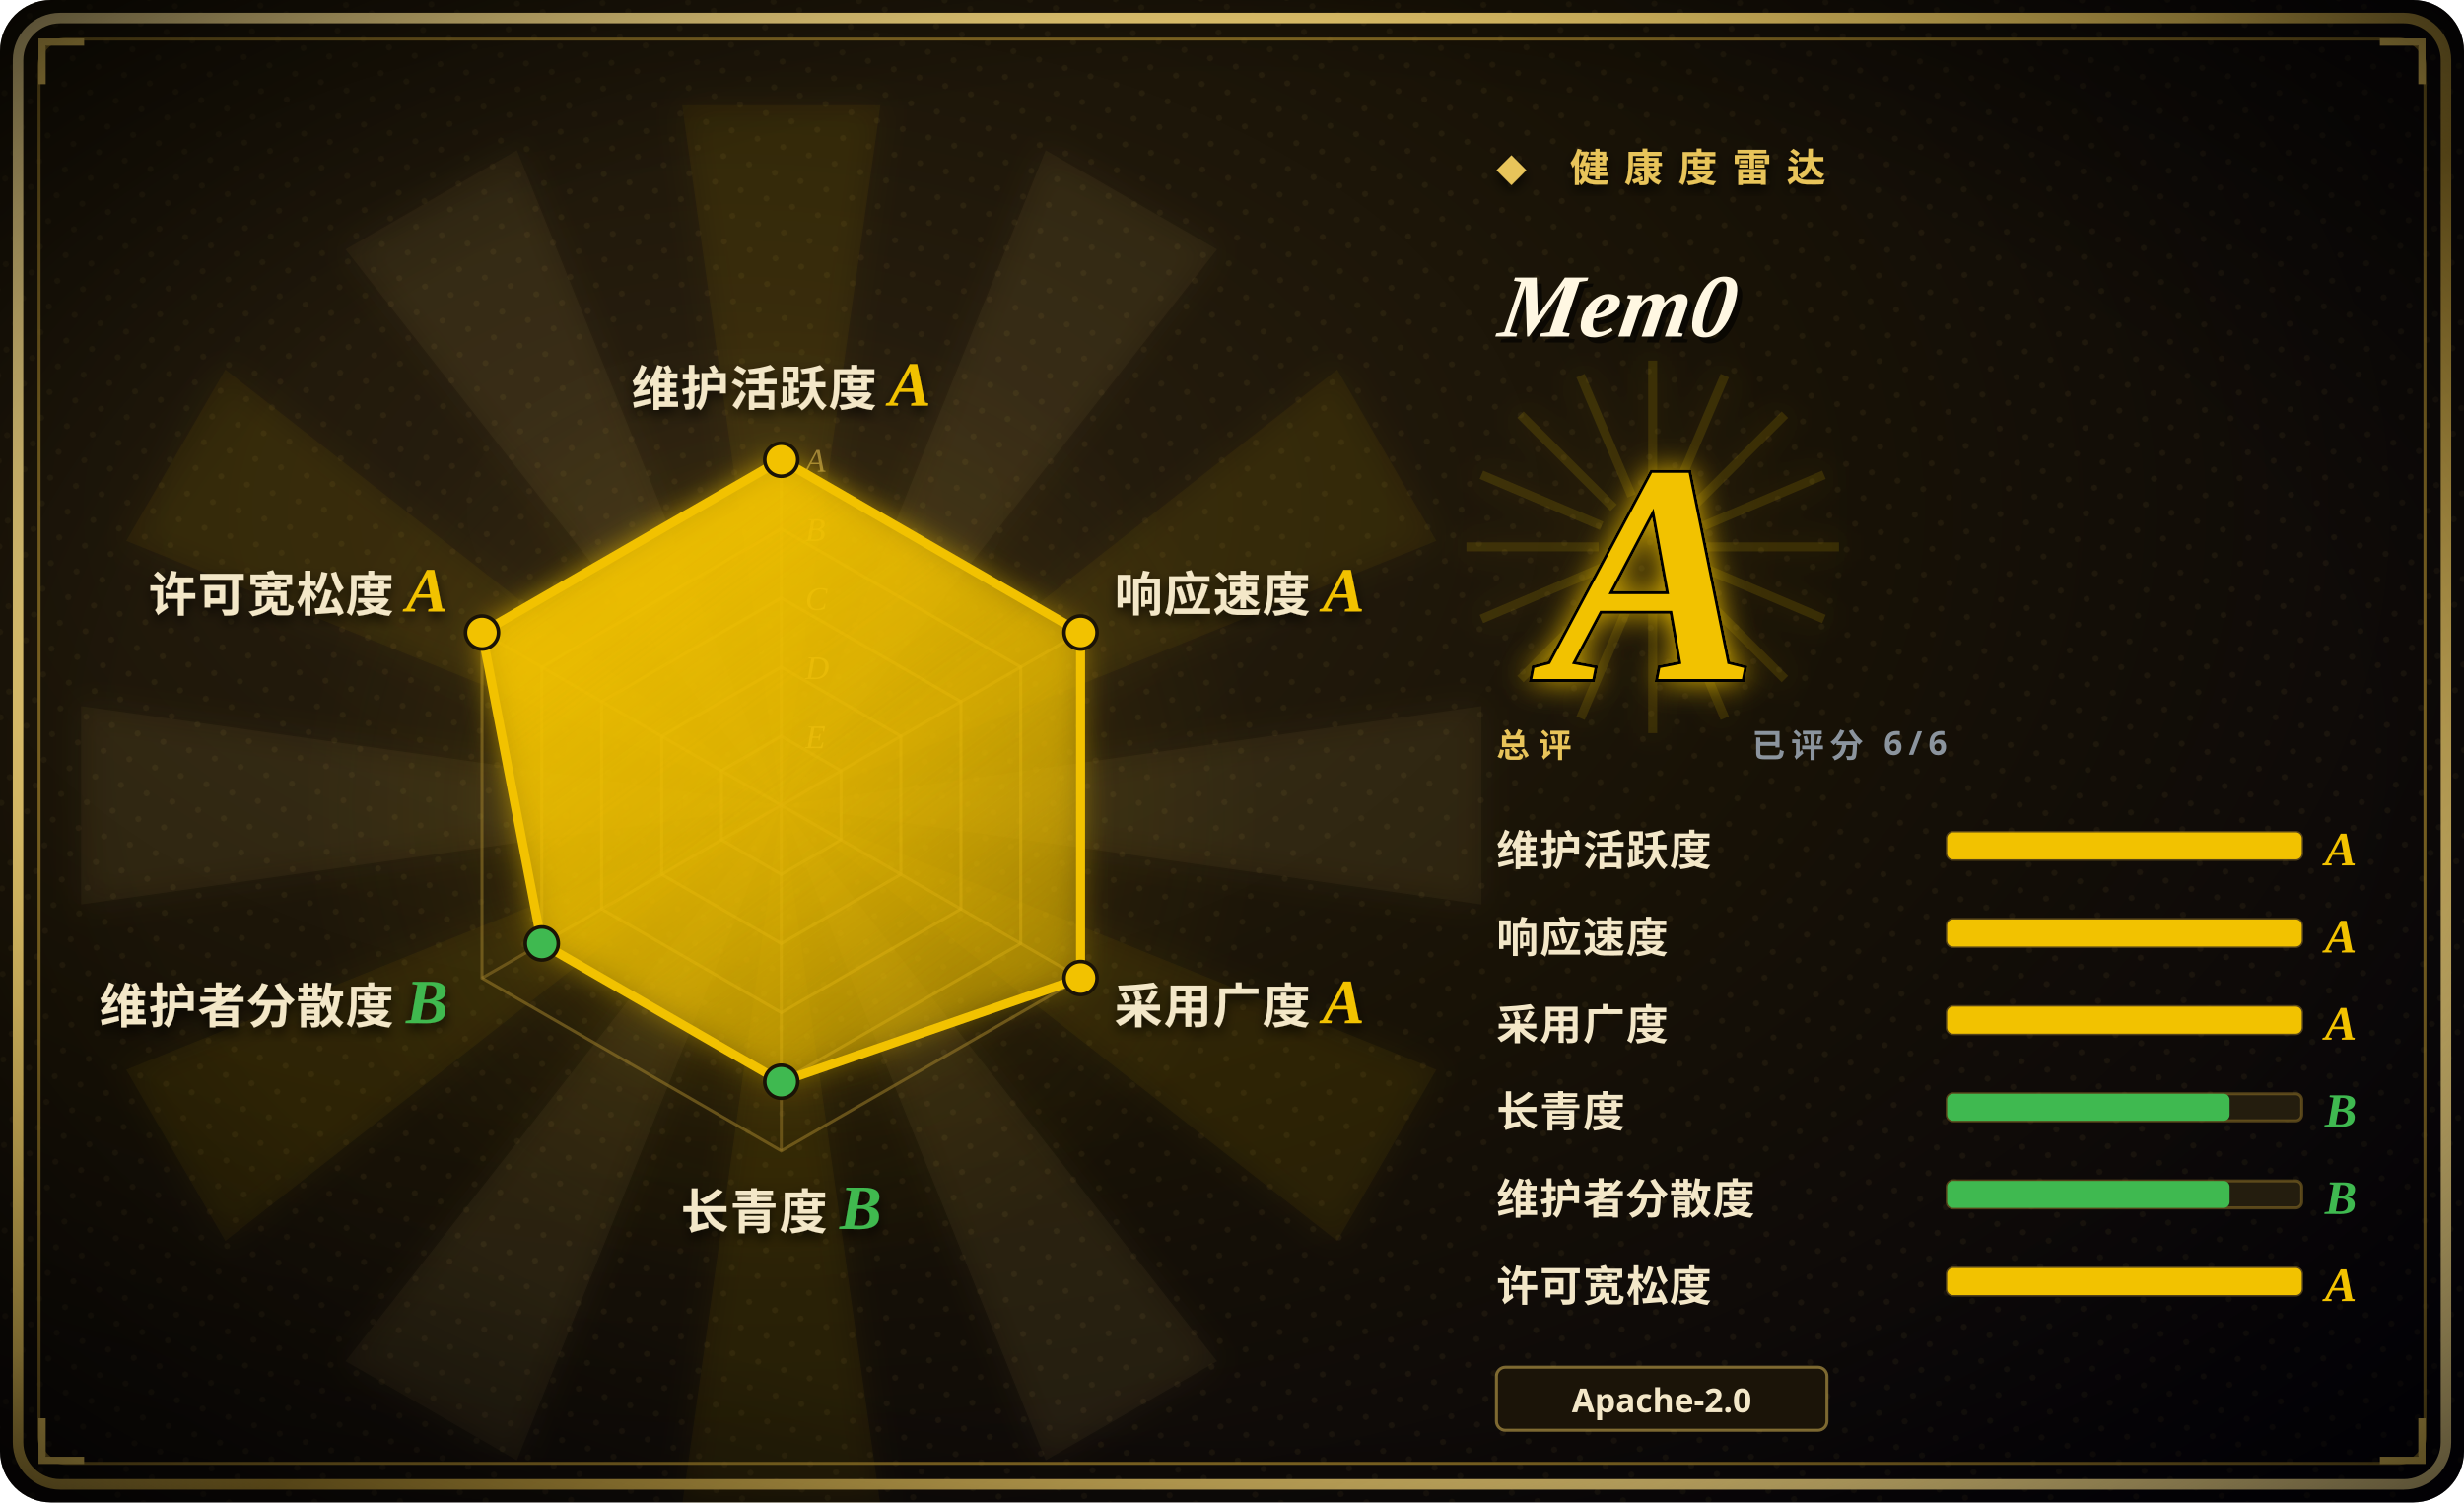
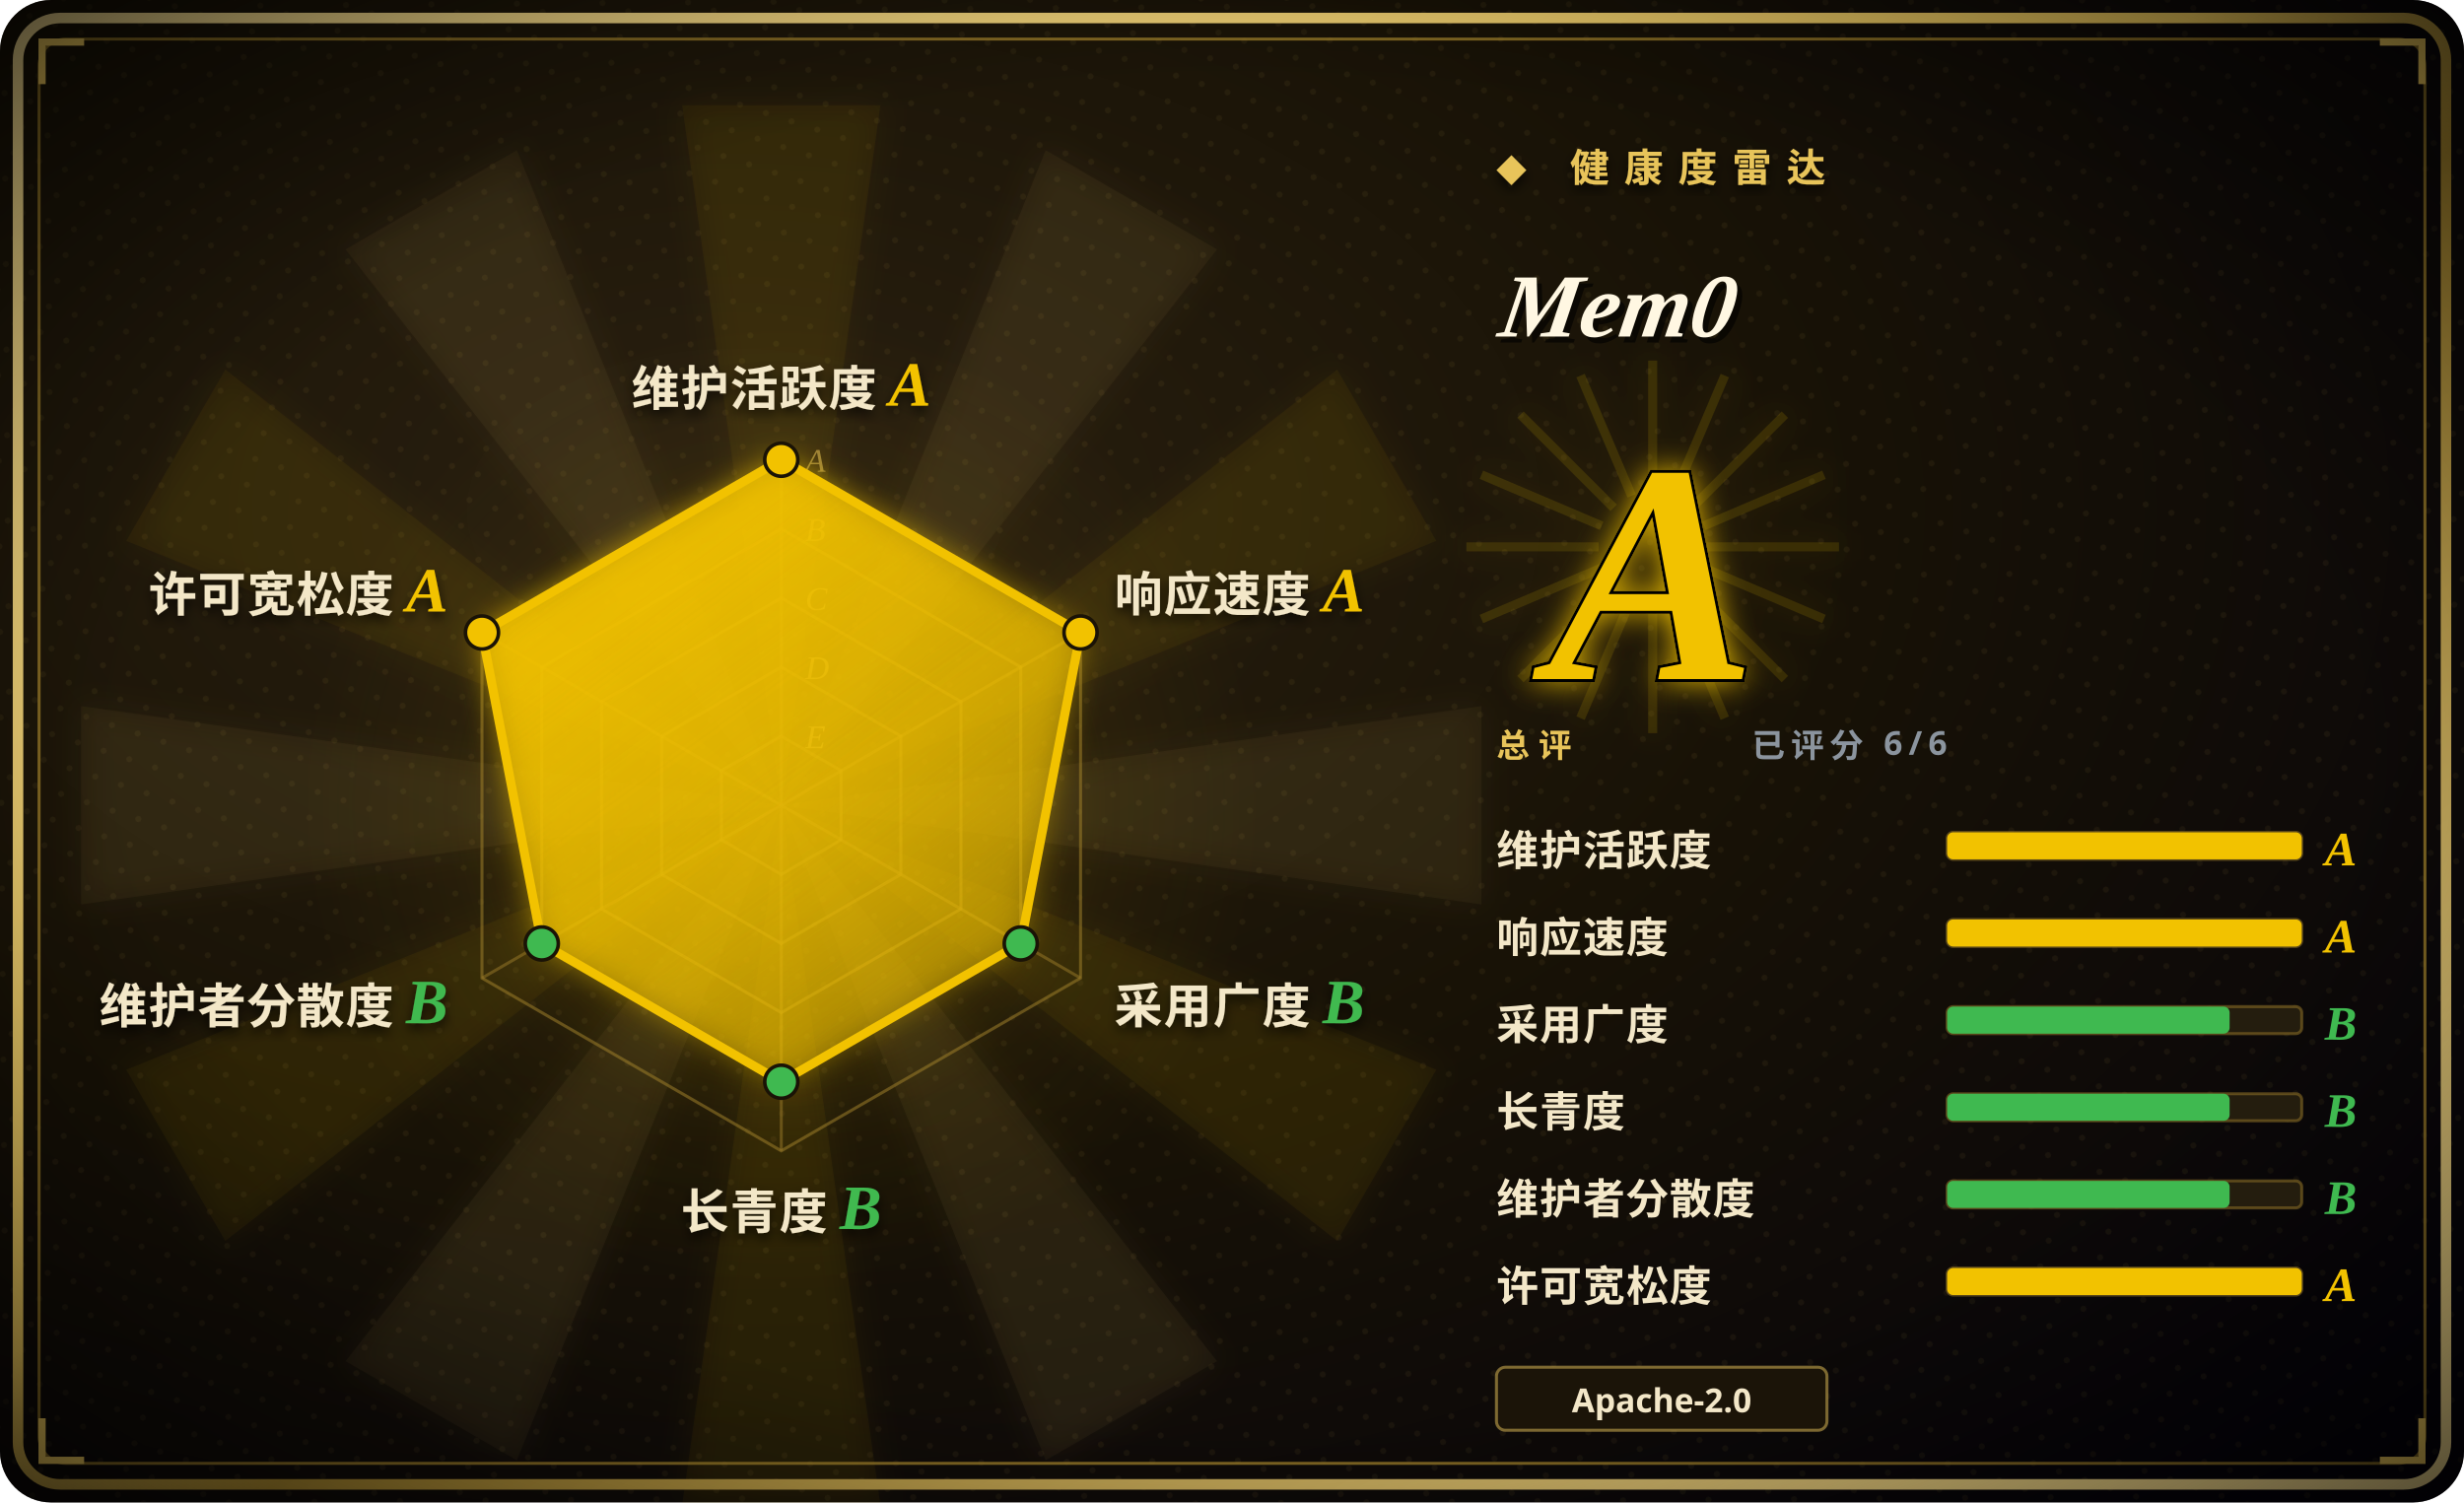
<svg xmlns="http://www.w3.org/2000/svg" width="820" height="500" viewBox="0 0 820 500">
  <defs>
    <radialGradient id="bg" cx="30%" cy="34%" r="90%">
      <stop offset="0%" stop-color="#2a2010" />
      <stop offset="48%" stop-color="#181206" />
      <stop offset="100%" stop-color="#05030a" />
    </radialGradient>
    <radialGradient id="vig" cx="50%" cy="50%" r="72%">
      <stop offset="62%" stop-color="#000000" stop-opacity="0" />
      <stop offset="100%" stop-color="#000000" stop-opacity="0.72" />
    </radialGradient>
    <linearGradient id="frame" x1="0" y1="0" x2="1" y2="1">
      <stop offset="0%" stop-color="#f6dd92" />
      <stop offset="45%" stop-color="#E8C45A" />
      <stop offset="55%" stop-color="#9c7d2a" />
      <stop offset="100%" stop-color="#f6dd92" />
    </linearGradient>
    <linearGradient id="poly" x1="0" y1="0" x2="0.7" y2="1">
      <stop offset="0%" stop-color="#F2C200" stop-opacity="0.92" />
      <stop offset="100%" stop-color="#F2C200" stop-opacity="0.34" />
    </linearGradient>
    <radialGradient id="halo" cx="50%" cy="50%" r="50%">
      <stop offset="0%" stop-color="#F2C200" stop-opacity="0.34" />
      <stop offset="68%" stop-color="#F2C200" stop-opacity="0.04" />
      <stop offset="100%" stop-color="#F2C200" stop-opacity="0" />
    </radialGradient>
    <filter id="glow" x="-60%" y="-60%" width="220%" height="220%">
      <feGaussianBlur stdDeviation="5" result="b" />
      <feMerge>
        <feMergeNode in="b" />
        <feMergeNode in="SourceGraphic" />
      </feMerge>
    </filter>
    <filter id="soft" x="-30%" y="-30%" width="160%" height="160%">
      <feDropShadow dx="0" dy="2" stdDeviation="2" flood-color="#000" flood-opacity="0.7" />
    </filter>
    <pattern id="halftone" width="9" height="9" patternUnits="userSpaceOnUse" patternTransform="rotate(18)">
      <circle cx="2" cy="2" r="1" fill="#E8C45A" fill-opacity="0.06" />
    </pattern>
  </defs>
  <rect width="820" height="500" rx="17" fill="url(#bg)" />
  <rect width="820" height="500" rx="17" fill="url(#halftone)" />
  <g opacity="0.5" filter="url(#glow)">
    <path d="M260,268 L493,235 L493,301 Z" fill="#E8C45A" fill-opacity="0.10" />
    <path d="M260,268 L478,356 L445,413 Z" fill="#F2C200" fill-opacity="0.10" />
    <path d="M260,268 L405,453 L348,486 Z" fill="#E8C45A" fill-opacity="0.10" />
    <path d="M260,268 L293,501 L227,501 Z" fill="#F2C200" fill-opacity="0.10" />
    <path d="M260,268 L172,486 L115,453 Z" fill="#E8C45A" fill-opacity="0.10" />
    <path d="M260,268 L75,413 L42,356 Z" fill="#F2C200" fill-opacity="0.10" />
    <path d="M260,268 L27,301 L27,235 Z" fill="#E8C45A" fill-opacity="0.10" />
    <path d="M260,268 L42,180 L75,123 Z" fill="#F2C200" fill-opacity="0.10" />
    <path d="M260,268 L115,83 L172,50 Z" fill="#E8C45A" fill-opacity="0.10" />
    <path d="M260,268 L227,35 L293,35 Z" fill="#F2C200" fill-opacity="0.10" />
    <path d="M260,268 L348,50 L405,83 Z" fill="#E8C45A" fill-opacity="0.10" />
    <path d="M260,268 L445,123 L478,180 Z" fill="#F2C200" fill-opacity="0.10" />
  </g>
  <circle cx="260" cy="268" r="161" fill="url(#halo)" />
  <rect x="6" y="6" width="808" height="488" rx="14" fill="none" stroke="url(#frame)" stroke-width="3.5" />
  <rect x="13" y="13" width="794" height="474" rx="9" fill="none" stroke="#9c7d2a" stroke-width="1" stroke-opacity="0.8" />
  <path d="M14,28 L14,14 L28,14" fill="none" stroke="#E8C45A" stroke-width="2.4" />
  <path d="M806,28 L806,14 L792,14" fill="none" stroke="#E8C45A" stroke-width="2.4" />
  <path d="M14,472 L14,486 L28,486" fill="none" stroke="#E8C45A" stroke-width="2.4" />
  <path d="M806,472 L806,486 L792,486" fill="none" stroke="#E8C45A" stroke-width="2.4" />
  <rect width="820" height="500" rx="17" fill="url(#vig)" />
  <polygon points="260.0,153.0 359.6,210.5 359.6,325.5 260.0,383.0 160.4,325.5 160.4,210.5" fill="none" stroke="#9c7d2a" stroke-opacity="0.55" stroke-width="1" />
  <polygon points="260.0,176.0 339.7,222.0 339.7,314.0 260.0,360.0 180.3,314.0 180.3,222.0" fill="none" stroke="#9c7d2a" stroke-opacity="0.55" stroke-width="1" />
  <polygon points="260.0,199.0 319.8,233.5 319.8,302.5 260.0,337.0 200.2,302.5 200.2,233.5" fill="none" stroke="#9c7d2a" stroke-opacity="0.55" stroke-width="1" />
  <polygon points="260.0,222.0 299.8,245.0 299.8,291.0 260.0,314.0 220.2,291.0 220.2,245.0" fill="none" stroke="#9c7d2a" stroke-opacity="0.55" stroke-width="1" />
  <polygon points="260.0,245.0 279.9,256.5 279.9,279.5 260.0,291.0 240.1,279.5 240.1,256.5" fill="none" stroke="#9c7d2a" stroke-opacity="0.55" stroke-width="1" />
  <line x1="260" y1="268" x2="260.0" y2="153.0" stroke="#9c7d2a" stroke-opacity="0.5" stroke-width="1" />
  <line x1="260" y1="268" x2="359.6" y2="210.5" stroke="#9c7d2a" stroke-opacity="0.5" stroke-width="1" />
  <line x1="260" y1="268" x2="359.6" y2="325.5" stroke="#9c7d2a" stroke-opacity="0.5" stroke-width="1" />
  <line x1="260" y1="268" x2="260.0" y2="383.0" stroke="#9c7d2a" stroke-opacity="0.5" stroke-width="1" />
  <line x1="260" y1="268" x2="160.4" y2="325.5" stroke="#9c7d2a" stroke-opacity="0.5" stroke-width="1" />
  <line x1="260" y1="268" x2="160.4" y2="210.5" stroke="#9c7d2a" stroke-opacity="0.5" stroke-width="1" />
  <text x="268" y="157.0" font-size="11" font-style="italic" fill="#E8C45A" fill-opacity="0.55" font-family="'Georgia','Times New Roman',serif">A</text>
  <text x="268" y="180.0" font-size="11" font-style="italic" fill="#E8C45A" fill-opacity="0.55" font-family="'Georgia','Times New Roman',serif">B</text>
  <text x="268" y="203.0" font-size="11" font-style="italic" fill="#E8C45A" fill-opacity="0.55" font-family="'Georgia','Times New Roman',serif">C</text>
  <text x="268" y="226.0" font-size="11" font-style="italic" fill="#E8C45A" fill-opacity="0.55" font-family="'Georgia','Times New Roman',serif">D</text>
  <text x="268" y="249.0" font-size="11" font-style="italic" fill="#E8C45A" fill-opacity="0.55" font-family="'Georgia','Times New Roman',serif">E</text>
-   <polygon points="260.0,153.0 359.6,210.5 359.6,325.5 260.0,360.0 180.3,314.0 160.4,210.5" fill="url(#poly)" filter="url(#glow)" />
+   <polygon points="260.0,153.0 359.6,210.5 339.7,314.0 260.0,360.0 180.3,314.0 160.4,210.5" fill="url(#poly)" filter="url(#glow)" />
  <line x1="260.0" y1="153.0" x2="359.6" y2="210.5" stroke="#F2C200" stroke-width="3" />
-   <line x1="359.6" y1="210.5" x2="359.6" y2="325.5" stroke="#F2C200" stroke-width="3" />
-   <line x1="359.6" y1="325.5" x2="260.0" y2="360.0" stroke="#F2C200" stroke-width="3" />
+   <line x1="359.6" y1="210.5" x2="339.7" y2="314.0" stroke="#F2C200" stroke-width="3" />
+   <line x1="339.7" y1="314.0" x2="260.0" y2="360.0" stroke="#F2C200" stroke-width="3" />
  <line x1="260.0" y1="360.0" x2="180.3" y2="314.0" stroke="#F2C200" stroke-width="3" />
  <line x1="180.3" y1="314.0" x2="160.4" y2="210.5" stroke="#F2C200" stroke-width="3" />
  <line x1="160.4" y1="210.5" x2="260.0" y2="153.0" stroke="#F2C200" stroke-width="3" />
  <circle cx="260.0" cy="153.0" r="5.5" fill="#F2C200" stroke="#1a1306" stroke-width="1.2" />
  <circle cx="359.6" cy="210.5" r="5.5" fill="#F2C200" stroke="#1a1306" stroke-width="1.2" />
-   <circle cx="359.6" cy="325.5" r="5.5" fill="#F2C200" stroke="#1a1306" stroke-width="1.2" />
+   <circle cx="339.7" cy="314.0" r="5.5" fill="#3FB950" stroke="#1a1306" stroke-width="1.2" />
  <circle cx="260.0" cy="360.0" r="5.5" fill="#3FB950" stroke="#1a1306" stroke-width="1.2" />
  <circle cx="180.3" cy="314.0" r="5.5" fill="#3FB950" stroke="#1a1306" stroke-width="1.2" />
  <circle cx="160.4" cy="210.5" r="5.5" fill="#F2C200" stroke="#1a1306" stroke-width="1.2" />
  <text x="260.0" y="135.0" font-size="16" font-weight="900" fill="#f3e7c8" text-anchor="middle" font-family="'PingFang SC','Hiragino Sans GB','Heiti SC','Microsoft YaHei',sans-serif" letter-spacing="0.4" filter="url(#soft)">维护活跃度 <tspan fill="#F2C200" font-family="'Georgia','Times New Roman',serif" font-style="italic" font-size="21">A</tspan>
  </text>
  <text x="370.9" y="203.5" font-size="16" font-weight="900" fill="#f3e7c8" text-anchor="start" font-family="'PingFang SC','Hiragino Sans GB','Heiti SC','Microsoft YaHei',sans-serif" letter-spacing="0.4" filter="url(#soft)">响应速度 <tspan fill="#F2C200" font-family="'Georgia','Times New Roman',serif" font-style="italic" font-size="21">A</tspan>
  </text>
-   <text x="370.9" y="340.5" font-size="16" font-weight="900" fill="#f3e7c8" text-anchor="start" font-family="'PingFang SC','Hiragino Sans GB','Heiti SC','Microsoft YaHei',sans-serif" letter-spacing="0.4" filter="url(#soft)">采用广度 <tspan fill="#F2C200" font-family="'Georgia','Times New Roman',serif" font-style="italic" font-size="21">A</tspan>
+   <text x="370.9" y="340.5" font-size="16" font-weight="900" fill="#f3e7c8" text-anchor="start" font-family="'PingFang SC','Hiragino Sans GB','Heiti SC','Microsoft YaHei',sans-serif" letter-spacing="0.4" filter="url(#soft)">采用广度 <tspan fill="#3FB950" font-family="'Georgia','Times New Roman',serif" font-style="italic" font-size="21">B</tspan>
  </text>
  <text x="260.0" y="409.0" font-size="16" font-weight="900" fill="#f3e7c8" text-anchor="middle" font-family="'PingFang SC','Hiragino Sans GB','Heiti SC','Microsoft YaHei',sans-serif" letter-spacing="0.4" filter="url(#soft)">长青度 <tspan fill="#3FB950" font-family="'Georgia','Times New Roman',serif" font-style="italic" font-size="21">B</tspan>
  </text>
  <text x="149.1" y="340.5" font-size="16" font-weight="900" fill="#f3e7c8" text-anchor="end" font-family="'PingFang SC','Hiragino Sans GB','Heiti SC','Microsoft YaHei',sans-serif" letter-spacing="0.4" filter="url(#soft)">维护者分散度 <tspan fill="#3FB950" font-family="'Georgia','Times New Roman',serif" font-style="italic" font-size="21">B</tspan>
  </text>
  <text x="149.1" y="203.5" font-size="16" font-weight="900" fill="#f3e7c8" text-anchor="end" font-family="'PingFang SC','Hiragino Sans GB','Heiti SC','Microsoft YaHei',sans-serif" letter-spacing="0.4" filter="url(#soft)">许可宽松度 <tspan fill="#F2C200" font-family="'Georgia','Times New Roman',serif" font-style="italic" font-size="21">A</tspan>
  </text>
  <text x="498" y="60" font-size="13" letter-spacing="5" fill="#E8C45A" font-weight="900" font-family="'PingFang SC','Hiragino Sans GB','Heiti SC','Microsoft YaHei',sans-serif" filter="url(#soft)">◆ 健康度雷达</text>
  <g transform="translate(498,112) skewX(-9)">
    <text x="2" y="2" font-size="30" font-weight="900" font-style="italic" fill="#000" fill-opacity="0.6" font-family="'Georgia','Times New Roman',serif">Mem0</text>
    <text x="0" y="0" font-size="30" font-weight="900" font-style="italic" fill="#fff7e2" font-family="'Georgia','Times New Roman',serif">Mem0</text>
  </g>
  <line x1="498" y1="124" x2="648" y2="124" stroke="url(#frame)" stroke-width="2" />
  <g opacity="0.85" filter="url(#glow)">
    <line x1="568" y1="182" x2="612" y2="182" stroke="#F2C200" stroke-opacity="0.16" stroke-width="3" />
    <line x1="567" y1="189" x2="607" y2="206" stroke="#F2C200" stroke-opacity="0.16" stroke-width="3" />
    <line x1="563" y1="195" x2="594" y2="226" stroke="#F2C200" stroke-opacity="0.16" stroke-width="3" />
    <line x1="557" y1="199" x2="574" y2="239" stroke="#F2C200" stroke-opacity="0.16" stroke-width="3" />
    <line x1="550" y1="200" x2="550" y2="244" stroke="#F2C200" stroke-opacity="0.16" stroke-width="3" />
    <line x1="543" y1="199" x2="526" y2="239" stroke="#F2C200" stroke-opacity="0.16" stroke-width="3" />
    <line x1="537" y1="195" x2="506" y2="226" stroke="#F2C200" stroke-opacity="0.16" stroke-width="3" />
    <line x1="533" y1="189" x2="493" y2="206" stroke="#F2C200" stroke-opacity="0.16" stroke-width="3" />
    <line x1="532" y1="182" x2="488" y2="182" stroke="#F2C200" stroke-opacity="0.16" stroke-width="3" />
    <line x1="533" y1="175" x2="493" y2="158" stroke="#F2C200" stroke-opacity="0.16" stroke-width="3" />
    <line x1="537" y1="169" x2="506" y2="138" stroke="#F2C200" stroke-opacity="0.16" stroke-width="3" />
    <line x1="543" y1="165" x2="526" y2="125" stroke="#F2C200" stroke-opacity="0.16" stroke-width="3" />
    <line x1="550" y1="164" x2="550" y2="120" stroke="#F2C200" stroke-opacity="0.16" stroke-width="3" />
    <line x1="557" y1="165" x2="574" y2="125" stroke="#F2C200" stroke-opacity="0.16" stroke-width="3" />
    <line x1="563" y1="169" x2="594" y2="138" stroke="#F2C200" stroke-opacity="0.16" stroke-width="3" />
    <line x1="567" y1="175" x2="607" y2="158" stroke="#F2C200" stroke-opacity="0.16" stroke-width="3" />
  </g>
  <text x="550" y="226" font-size="104" font-weight="900" font-style="italic" text-anchor="middle" fill="#F2C200" stroke="#000" stroke-width="2" paint-order="stroke" font-family="'Georgia','Times New Roman',serif" filter="url(#glow)">A</text>
  <text x="498" y="252" font-size="11" letter-spacing="3" fill="#E8C45A" font-family="'PingFang SC','Hiragino Sans GB','Heiti SC','Microsoft YaHei',sans-serif" font-weight="900">总评</text>
  <text x="648" y="252" font-size="11" letter-spacing="2" fill="#8B949E" font-family="'PingFang SC','Hiragino Sans GB','Heiti SC','Microsoft YaHei',sans-serif" font-weight="900" text-anchor="end">已评分 6/6</text>
  <text x="498" y="288" font-size="14" font-weight="900" fill="#f3e7c8" font-family="'PingFang SC','Hiragino Sans GB','Heiti SC','Microsoft YaHei',sans-serif" letter-spacing="0.4">维护活跃度</text>
  <rect x="648" y="277" width="118" height="9" rx="2" fill="#241d0e" stroke="#9c7d2a" stroke-opacity="0.5" />
  <rect x="648" y="277" width="118" height="9" rx="2" fill="#F2C200" />
  <text x="779" y="288" font-size="16" font-weight="900" font-style="italic" fill="#F2C200" font-family="'Georgia','Times New Roman',serif" text-anchor="middle">A</text>
  <text x="498" y="317" font-size="14" font-weight="900" fill="#f3e7c8" font-family="'PingFang SC','Hiragino Sans GB','Heiti SC','Microsoft YaHei',sans-serif" letter-spacing="0.4">响应速度</text>
  <rect x="648" y="306" width="118" height="9" rx="2" fill="#241d0e" stroke="#9c7d2a" stroke-opacity="0.5" />
  <rect x="648" y="306" width="118" height="9" rx="2" fill="#F2C200" />
  <text x="779" y="317" font-size="16" font-weight="900" font-style="italic" fill="#F2C200" font-family="'Georgia','Times New Roman',serif" text-anchor="middle">A</text>
  <text x="498" y="346" font-size="14" font-weight="900" fill="#f3e7c8" font-family="'PingFang SC','Hiragino Sans GB','Heiti SC','Microsoft YaHei',sans-serif" letter-spacing="0.4">采用广度</text>
  <rect x="648" y="335" width="118" height="9" rx="2" fill="#241d0e" stroke="#9c7d2a" stroke-opacity="0.5" />
-   <rect x="648" y="335" width="118" height="9" rx="2" fill="#F2C200" />
-   <text x="779" y="346" font-size="16" font-weight="900" font-style="italic" fill="#F2C200" font-family="'Georgia','Times New Roman',serif" text-anchor="middle">A</text>
+   <rect x="648" y="335" width="94" height="9" rx="2" fill="#3FB950" />
+   <text x="779" y="346" font-size="16" font-weight="900" font-style="italic" fill="#3FB950" font-family="'Georgia','Times New Roman',serif" text-anchor="middle">B</text>
  <text x="498" y="375" font-size="14" font-weight="900" fill="#f3e7c8" font-family="'PingFang SC','Hiragino Sans GB','Heiti SC','Microsoft YaHei',sans-serif" letter-spacing="0.4">长青度</text>
  <rect x="648" y="364" width="118" height="9" rx="2" fill="#241d0e" stroke="#9c7d2a" stroke-opacity="0.5" />
  <rect x="648" y="364" width="94" height="9" rx="2" fill="#3FB950" />
  <text x="779" y="375" font-size="16" font-weight="900" font-style="italic" fill="#3FB950" font-family="'Georgia','Times New Roman',serif" text-anchor="middle">B</text>
  <text x="498" y="404" font-size="14" font-weight="900" fill="#f3e7c8" font-family="'PingFang SC','Hiragino Sans GB','Heiti SC','Microsoft YaHei',sans-serif" letter-spacing="0.4">维护者分散度</text>
  <rect x="648" y="393" width="118" height="9" rx="2" fill="#241d0e" stroke="#9c7d2a" stroke-opacity="0.5" />
  <rect x="648" y="393" width="94" height="9" rx="2" fill="#3FB950" />
  <text x="779" y="404" font-size="16" font-weight="900" font-style="italic" fill="#3FB950" font-family="'Georgia','Times New Roman',serif" text-anchor="middle">B</text>
  <text x="498" y="433" font-size="14" font-weight="900" fill="#f3e7c8" font-family="'PingFang SC','Hiragino Sans GB','Heiti SC','Microsoft YaHei',sans-serif" letter-spacing="0.4">许可宽松度</text>
  <rect x="648" y="422" width="118" height="9" rx="2" fill="#241d0e" stroke="#9c7d2a" stroke-opacity="0.5" />
  <rect x="648" y="422" width="118" height="9" rx="2" fill="#F2C200" />
  <text x="779" y="433" font-size="16" font-weight="900" font-style="italic" fill="#F2C200" font-family="'Georgia','Times New Roman',serif" text-anchor="middle">A</text>
  <rect x="498" y="455" width="110" height="21" rx="3" fill="#1b1408" stroke="#E8C45A" stroke-opacity="0.5" />
  <text x="553.0" y="470" font-size="11" font-weight="700" fill="#f3e7c8" text-anchor="middle" font-family="'PingFang SC','Hiragino Sans GB','Heiti SC','Microsoft YaHei',sans-serif">Apache-2.0</text>
</svg>
